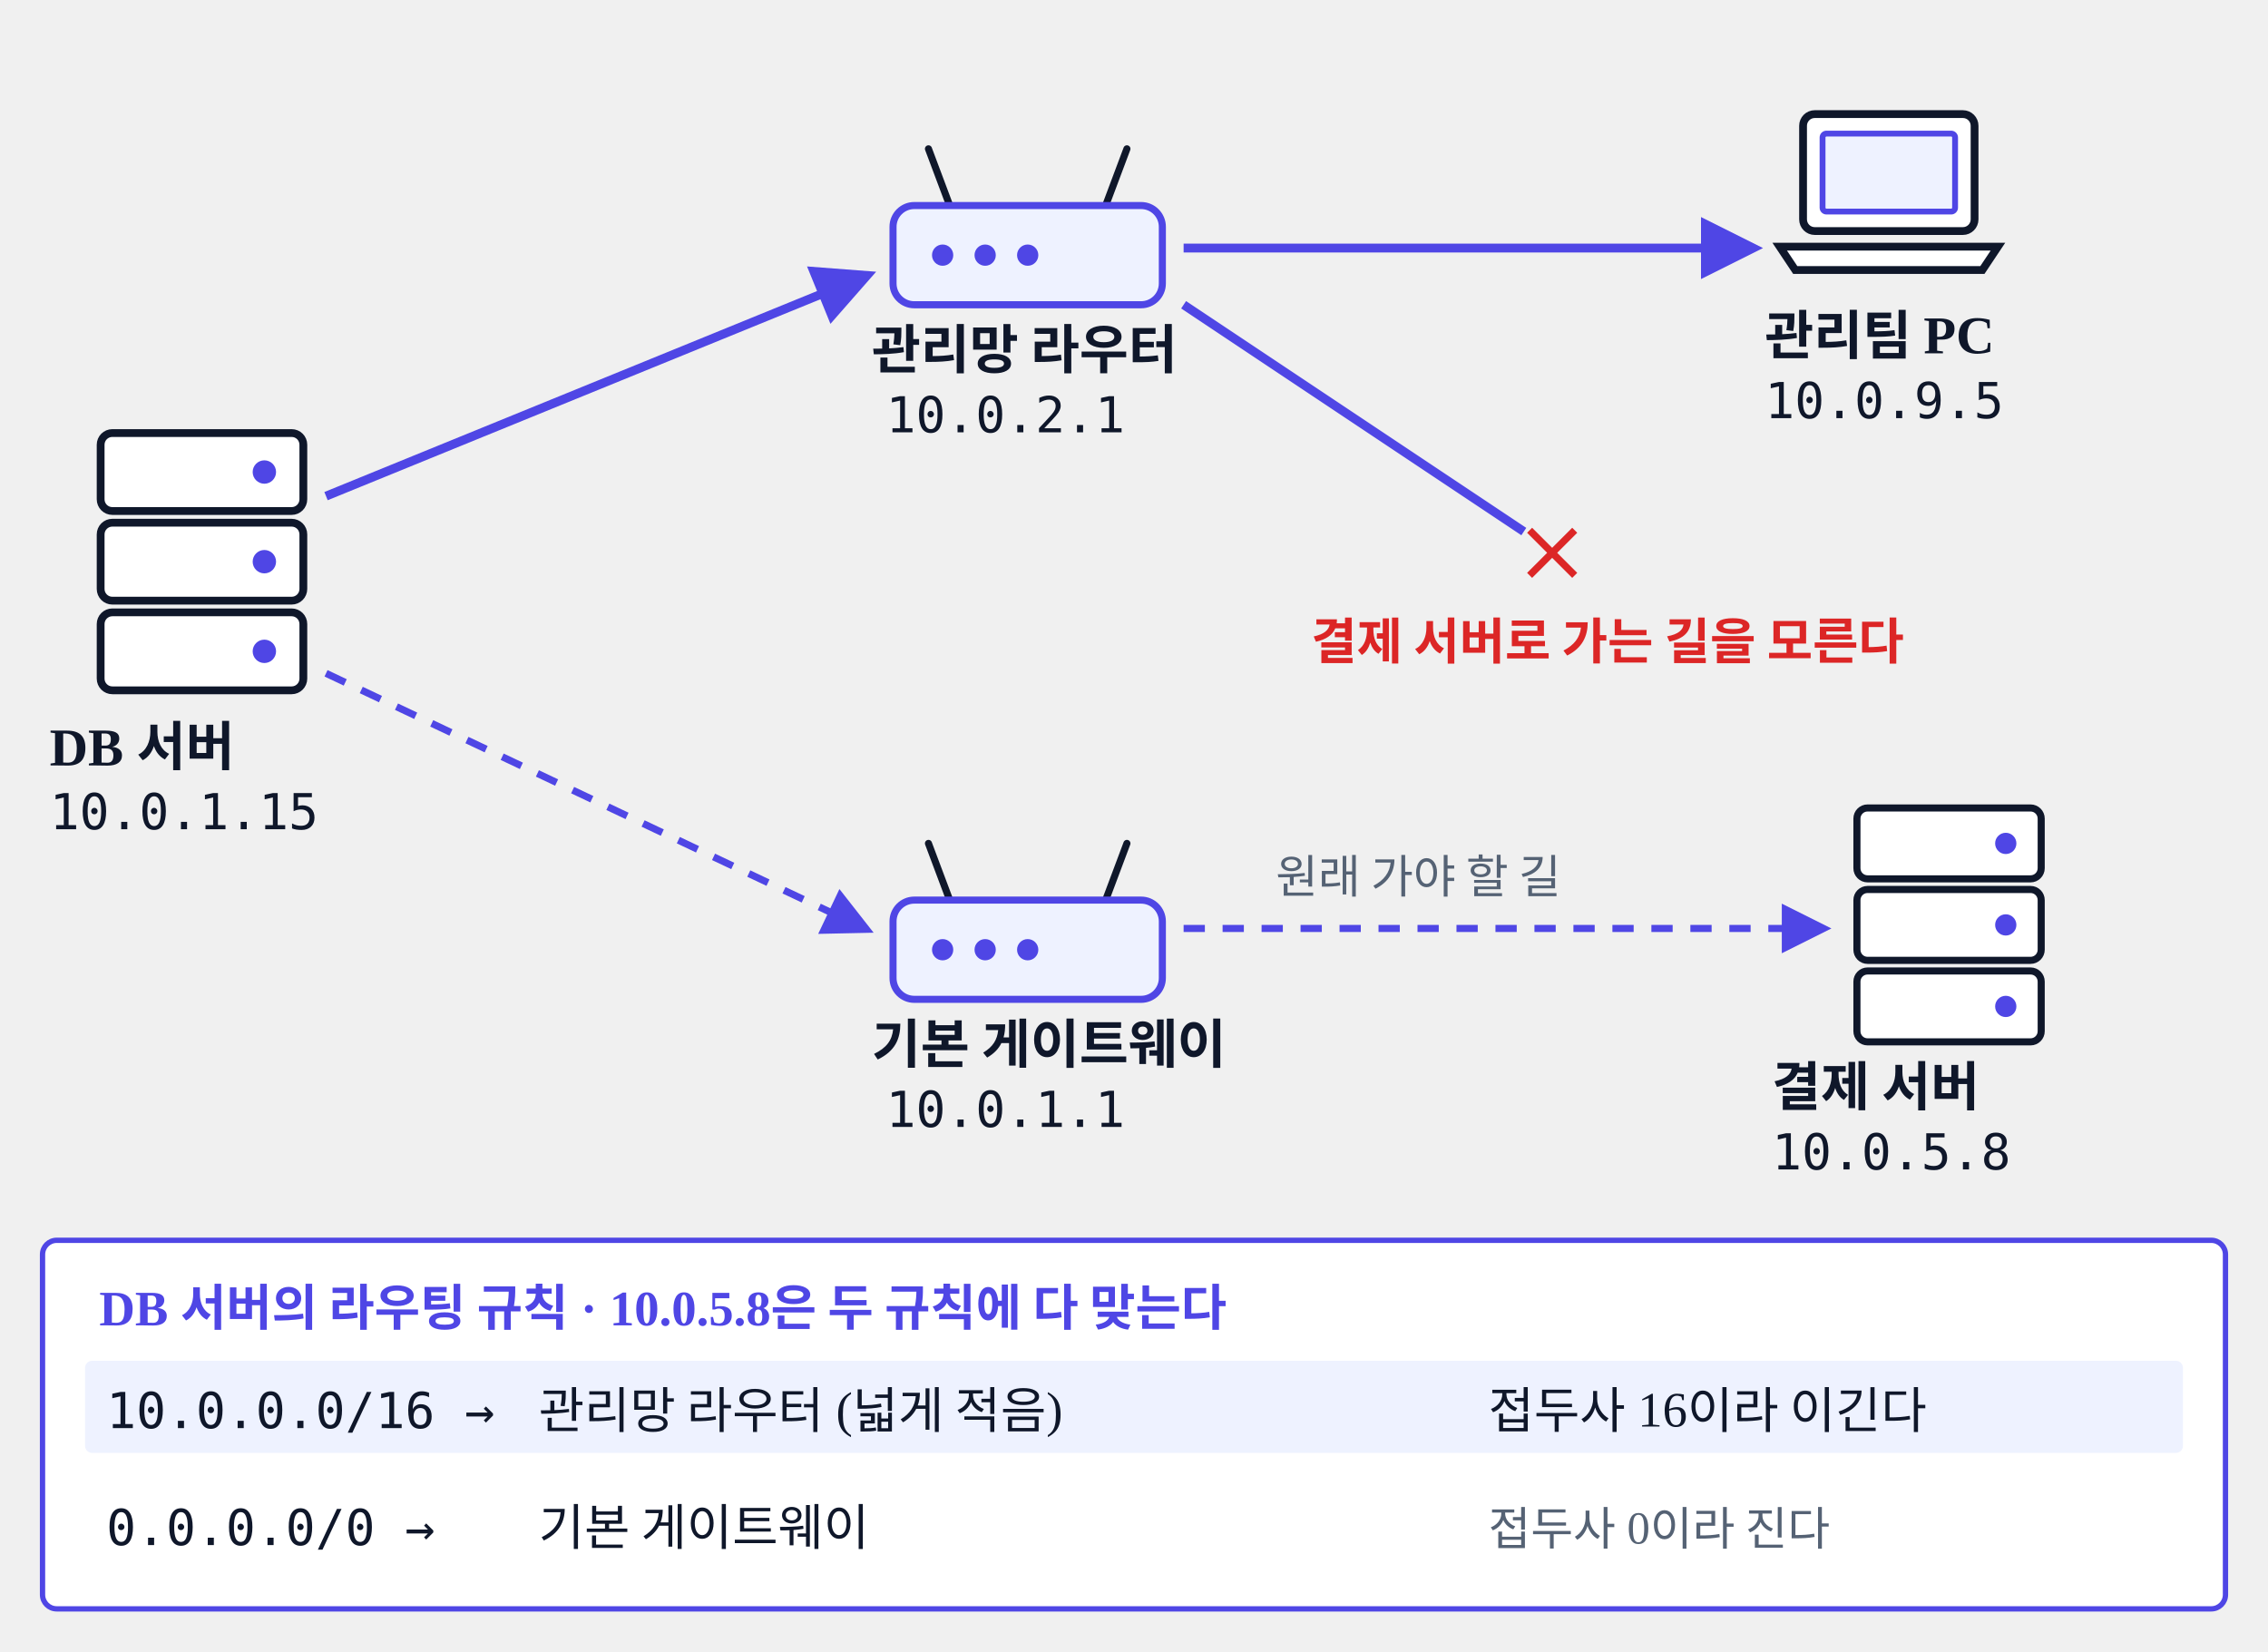
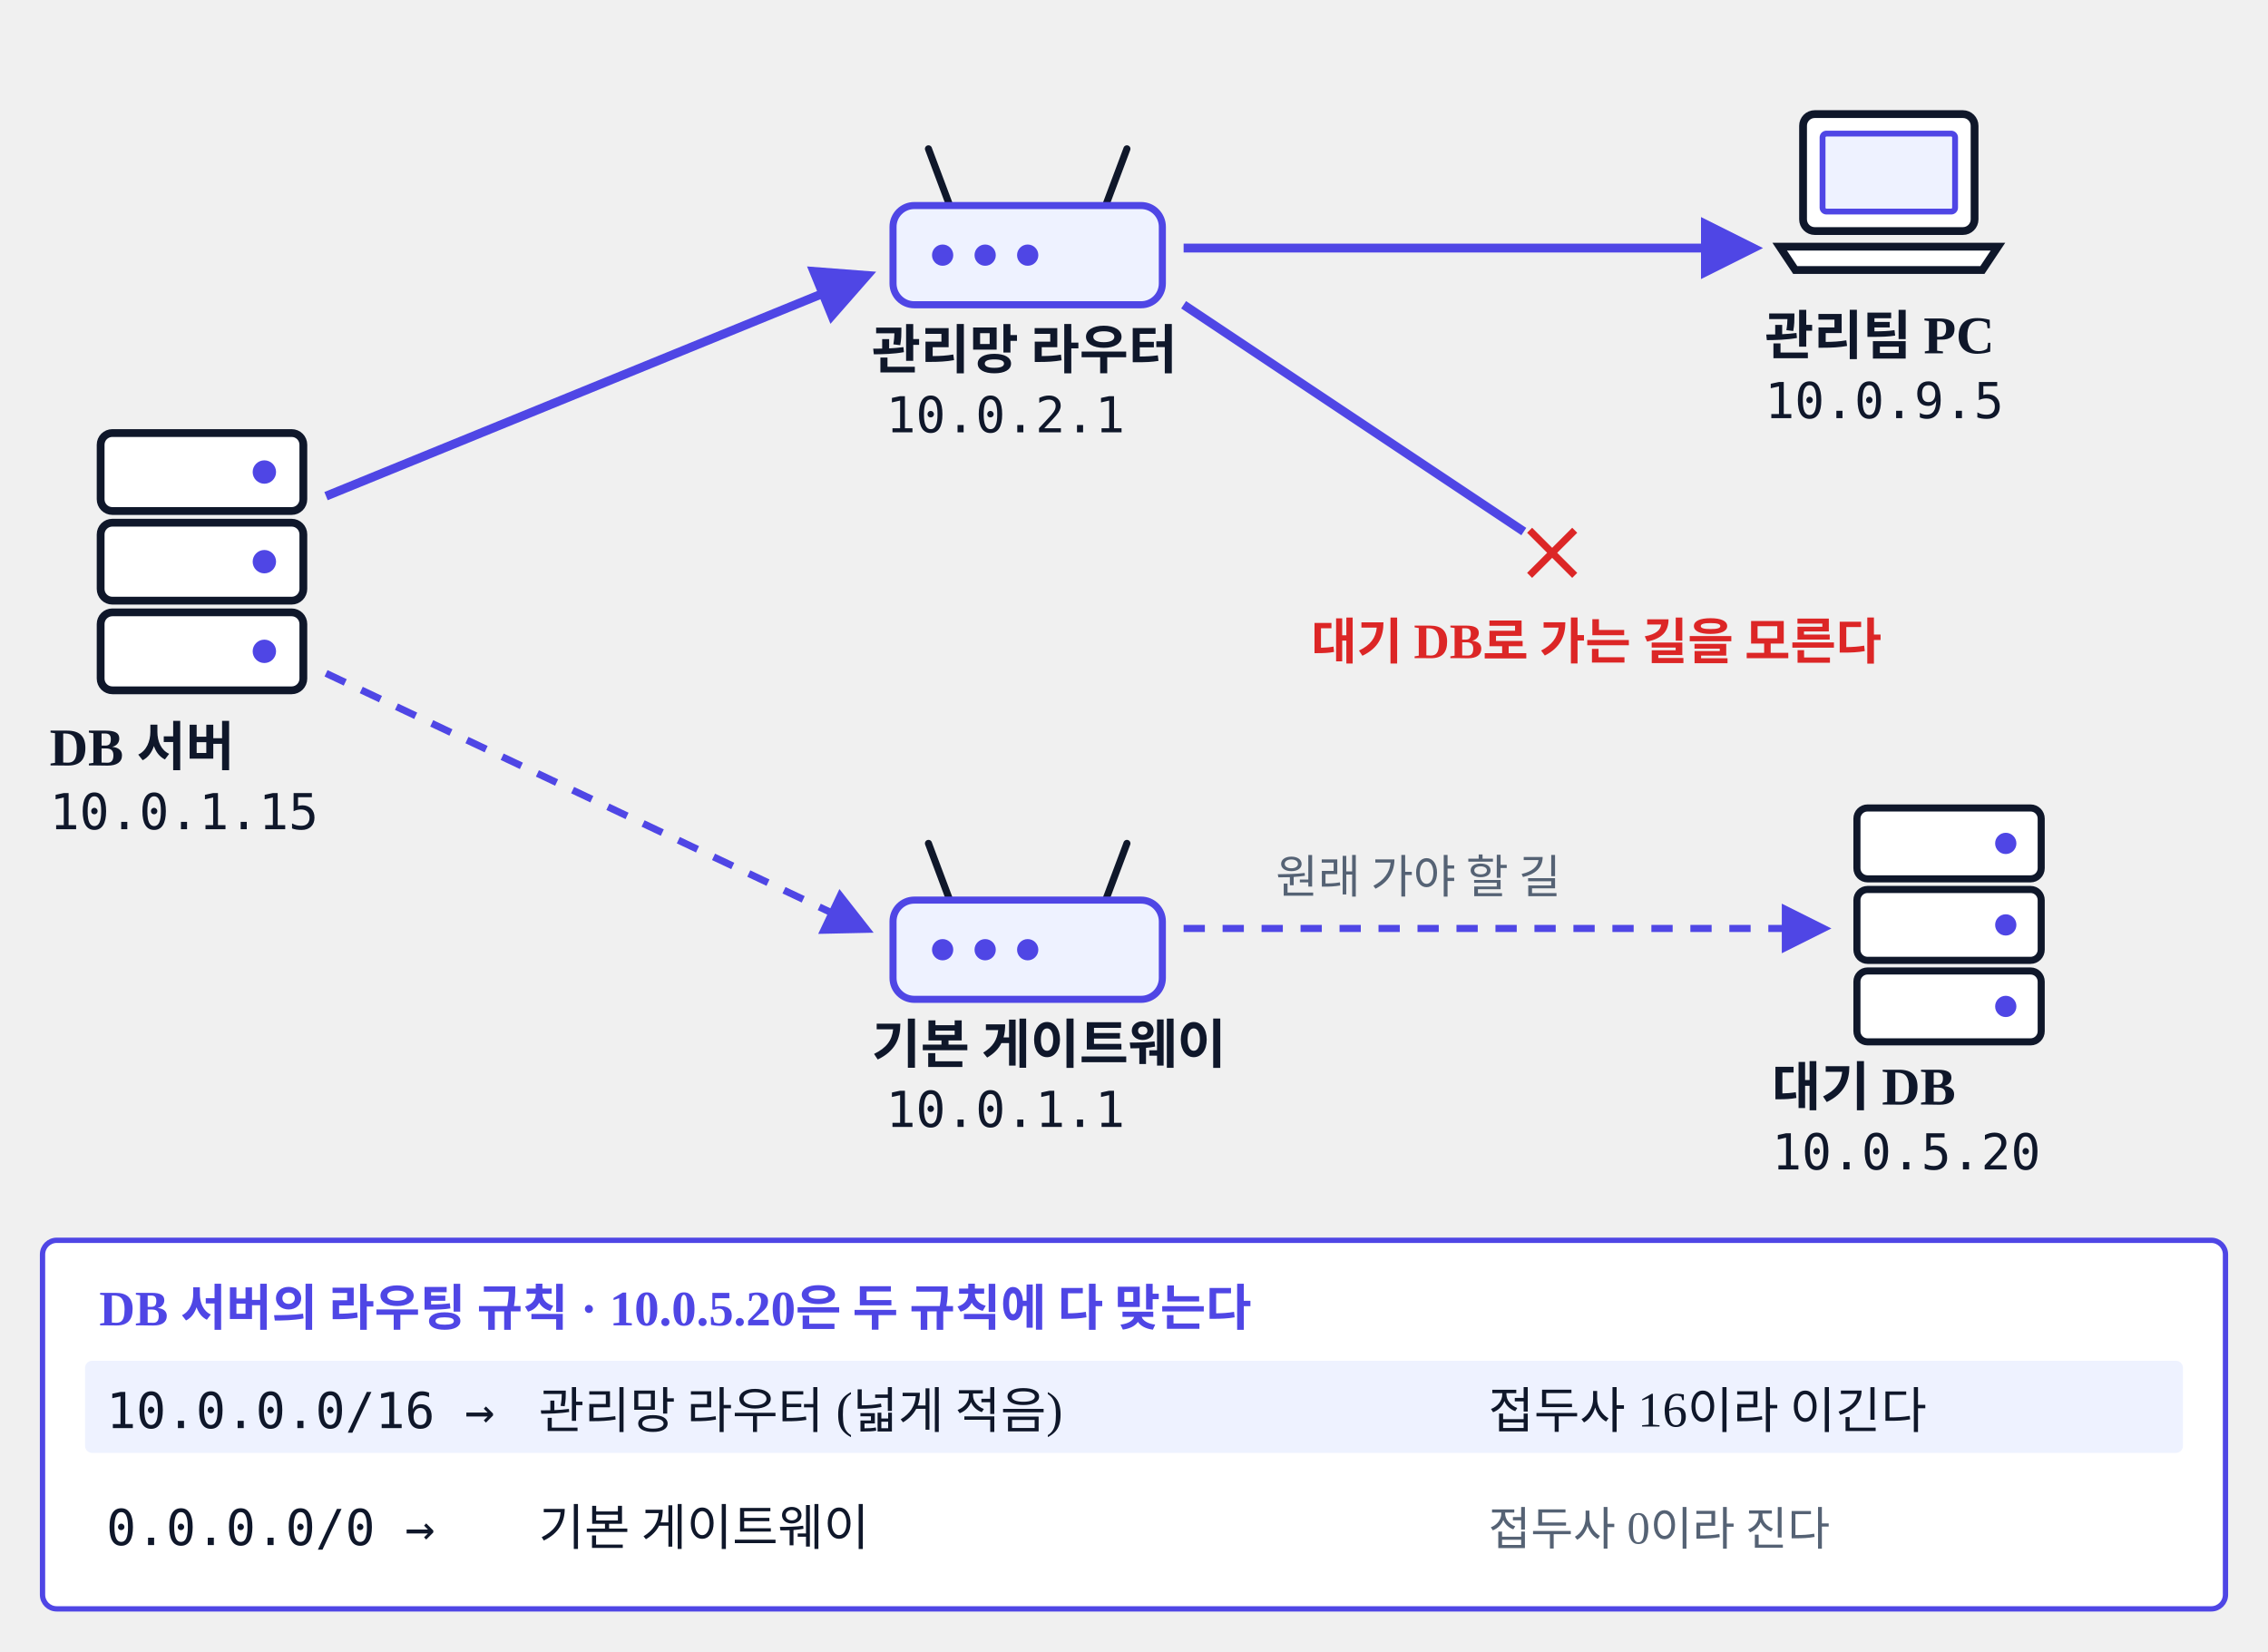
- <svg xmlns="http://www.w3.org/2000/svg" viewBox="0 0 640 466" role="img" aria-label="DB 서버가 관리팀 PC 10.0.9.5와 사내 결제 서버 10.0.5.8로 보낸다. 사람이 적은 정적 라우트 10.0.0.0/16이 두 주소를 모두 덮어, 원래 기본 게이트웨이로 가야 할 결제 서버행 패킷까지 관리망 라우터로 가서 길을 잃는다">
+ <svg xmlns="http://www.w3.org/2000/svg" viewBox="0 0 640 466" role="img" aria-label="DB 서버가 관리팀 PC 10.0.9.5와 대기 DB 10.0.5.20으로 보낸다. 사람이 적은 정적 라우트 10.0.0.0/16이 두 주소를 모두 덮어, 원래 기본 게이트웨이로 가야 할 대기 DB행 패킷까지 관리망 라우터로 가서 길을 잃는다">
  <defs>
    <marker id="subnet-wide-head" viewBox="0 0 10 10" refX="8" refY="5" markerWidth="7" markerHeight="7" orient="auto-start-reverse">
      <path d="M0 0 L10 5 L0 10 z" class="f-dot" fill="#4f46e5" />
    </marker>
  </defs>
  <g transform="translate(24 120) scale(1.1)">
    <rect x="4" y="2" width="52" height="20" rx="3" class="f-dev" fill="#ffffff" stroke="#0f172a" stroke-width="2" />
    <circle cx="46" cy="12" r="3" class="f-dot" fill="#4f46e5" />
    <rect x="4" y="25" width="52" height="20" rx="3" class="f-dev" fill="#ffffff" stroke="#0f172a" stroke-width="2" />
    <circle cx="46" cy="35" r="3" class="f-dot" fill="#4f46e5" />
    <rect x="4" y="48" width="52" height="20" rx="3" class="f-dev" fill="#ffffff" stroke="#0f172a" stroke-width="2" />
    <circle cx="46" cy="58" r="3" class="f-dot" fill="#4f46e5" />
  </g>
  <text x="14" y="216" class="f-b" fill="#0f172a" font-size="15" font-weight="700">DB 서버</text>
  <text x="14" y="234" class="f-mono" fill="#0f172a" font-size="14" font-family="ui-monospace, Consolas, monospace">10.0.1.15</text>
  <g transform="translate(250 40) scale(1.0)">
    <path d="M18 18 L12 2 M62 18 L68 2" class="f-line" fill="none" stroke="#0f172a" stroke-width="2" stroke-linecap="round" />
    <rect x="2" y="18" width="76" height="28" rx="6" class="f-screen" fill="#eef2ff" stroke="#4f46e5" stroke-width="2" />
    <circle cx="16" cy="32" r="3" class="f-dot" fill="#4f46e5" />
    <circle cx="28" cy="32" r="3" class="f-dot" fill="#4f46e5" />
    <circle cx="40" cy="32" r="3" class="f-dot" fill="#4f46e5" />
  </g>
  <text x="246" y="104" class="f-b" fill="#0f172a" font-size="15" font-weight="700">관리망 라우터</text>
  <text x="250" y="122" class="f-mono" fill="#0f172a" font-size="14" font-family="ui-monospace, Consolas, monospace">10.0.2.1</text>
  <g transform="translate(500 30) scale(1.1)">
    <rect x="8" y="2" width="44" height="30" rx="3" class="f-dev" fill="#ffffff" stroke="#0f172a" stroke-width="2" />
    <rect x="13" y="7" width="34" height="20" rx="1" class="f-screen" fill="#eef2ff" stroke="#4f46e5" stroke-width="1.5" />
    <path d="M2 36 h56 l-4 6 h-48 z" class="f-dev" fill="#ffffff" stroke="#0f172a" stroke-width="2" />
  </g>
  <text x="498" y="100" class="f-b" fill="#0f172a" font-size="15" font-weight="700">관리팀 PC</text>
  <text x="498" y="118" class="f-mono" fill="#0f172a" font-size="14" font-family="ui-monospace, Consolas, monospace">10.0.9.5</text>
  <g transform="translate(250 236) scale(1.0)">
    <path d="M18 18 L12 2 M62 18 L68 2" class="f-line" fill="none" stroke="#0f172a" stroke-width="2" stroke-linecap="round" />
    <rect x="2" y="18" width="76" height="28" rx="6" class="f-screen" fill="#eef2ff" stroke="#4f46e5" stroke-width="2" />
    <circle cx="16" cy="32" r="3" class="f-dot" fill="#4f46e5" />
    <circle cx="28" cy="32" r="3" class="f-dot" fill="#4f46e5" />
    <circle cx="40" cy="32" r="3" class="f-dot" fill="#4f46e5" />
  </g>
  <text x="246" y="300" class="f-b" fill="#0f172a" font-size="15" font-weight="700">기본 게이트웨이</text>
  <text x="250" y="318" class="f-mono" fill="#0f172a" font-size="14" font-family="ui-monospace, Consolas, monospace">10.0.1.1</text>
  <g transform="translate(520 226) scale(1.0)">
    <rect x="4" y="2" width="52" height="20" rx="3" class="f-dev" fill="#ffffff" stroke="#0f172a" stroke-width="2" />
    <circle cx="46" cy="12" r="3" class="f-dot" fill="#4f46e5" />
    <rect x="4" y="25" width="52" height="20" rx="3" class="f-dev" fill="#ffffff" stroke="#0f172a" stroke-width="2" />
    <circle cx="46" cy="35" r="3" class="f-dot" fill="#4f46e5" />
    <rect x="4" y="48" width="52" height="20" rx="3" class="f-dev" fill="#ffffff" stroke="#0f172a" stroke-width="2" />
    <circle cx="46" cy="58" r="3" class="f-dot" fill="#4f46e5" />
  </g>
-   <text x="500" y="312" class="f-b" fill="#0f172a" font-size="15" font-weight="700">결제 서버</text>
-   <text x="500" y="330" class="f-mono" fill="#0f172a" font-size="14" font-family="ui-monospace, Consolas, monospace">10.0.5.8</text>
+   <text x="500" y="312" class="f-b" fill="#0f172a" font-size="15" font-weight="700">대기 DB</text>
+   <text x="500" y="330" class="f-mono" fill="#0f172a" font-size="14" font-family="ui-monospace, Consolas, monospace">10.0.5.20</text>
  <path d="M92 140 L244 78" class="f-arrow" fill="none" stroke="#4f46e5" stroke-width="2.5" marker-end="url(#subnet-wide-head)" />
  <path d="M334 70 H494" class="f-arrow" fill="none" stroke="#4f46e5" stroke-width="2.5" marker-end="url(#subnet-wide-head)" />
  <path d="M334 86 L430 150" class="f-arrow" fill="none" stroke="#4f46e5" stroke-width="2.5" />
  <line transform="rotate(45 438 156)" x1="429" y1="156" x2="447" y2="156" class="f-strike" stroke="#dc2626" stroke-width="2" />
  <line transform="rotate(-45 438 156)" x1="429" y1="156" x2="447" y2="156" class="f-strike" stroke="#dc2626" stroke-width="2" />
-   <text x="370" y="186" class="f-bad" fill="#dc2626" font-size="14" font-weight="700">결제 서버로 가는 길을 모른다</text>
+   <text x="370" y="186" class="f-bad" fill="#dc2626" font-size="14" font-weight="700">대기 DB로 가는 길을 모른다</text>
  <path d="M92 190 L244 262" class="f-arrow" fill="none" stroke="#4f46e5" stroke-width="2" stroke-dasharray="6 5" marker-end="url(#subnet-wide-head)" />
  <path d="M334 262 H514" class="f-arrow" fill="none" stroke="#4f46e5" stroke-width="2" stroke-dasharray="6 5" marker-end="url(#subnet-wide-head)" />
  <text x="360" y="252" class="f-sm" fill="#556274" font-size="13">원래 가야 할 길</text>
  <rect x="12" y="350" width="616" height="104" rx="4" class="f-ledger" fill="#ffffff" stroke="#4f46e5" stroke-width="1.5" />
-   <text x="28" y="374" class="f-acc" fill="#4f46e5" font-size="14" font-weight="700">DB 서버의 라우팅 규칙 · 10.0.5.8은 두 규칙에 다 맞는다</text>
+   <text x="28" y="374" class="f-acc" fill="#4f46e5" font-size="14" font-weight="700">DB 서버의 라우팅 규칙 · 10.0.5.20은 두 규칙에 다 맞는다</text>
  <rect x="24" y="384" width="592" height="26" rx="2" class="f-hl" fill="#eef2ff" />
  <text x="30" y="403" class="f-mono" fill="#0f172a" font-size="14" font-family="ui-monospace, Consolas, monospace">10.0.0.0/16 →</text>
  <text x="152" y="403" class="f-t" fill="#0f172a" font-size="14">관리망 라우터 (넓게 적음)</text>
  <text x="420" y="403" class="f-t" fill="#0f172a" font-size="14">접두사 16이라 이긴다</text>
  <text x="30" y="436" class="f-mono" fill="#0f172a" font-size="14" font-family="ui-monospace, Consolas, monospace">0.0.0.0/0 →</text>
  <text x="152" y="436" class="f-t" fill="#0f172a" font-size="14">기본 게이트웨이</text>
  <text x="420" y="436" class="f-sm" fill="#556274" font-size="13">접두사 0이라 진다</text>
</svg>
